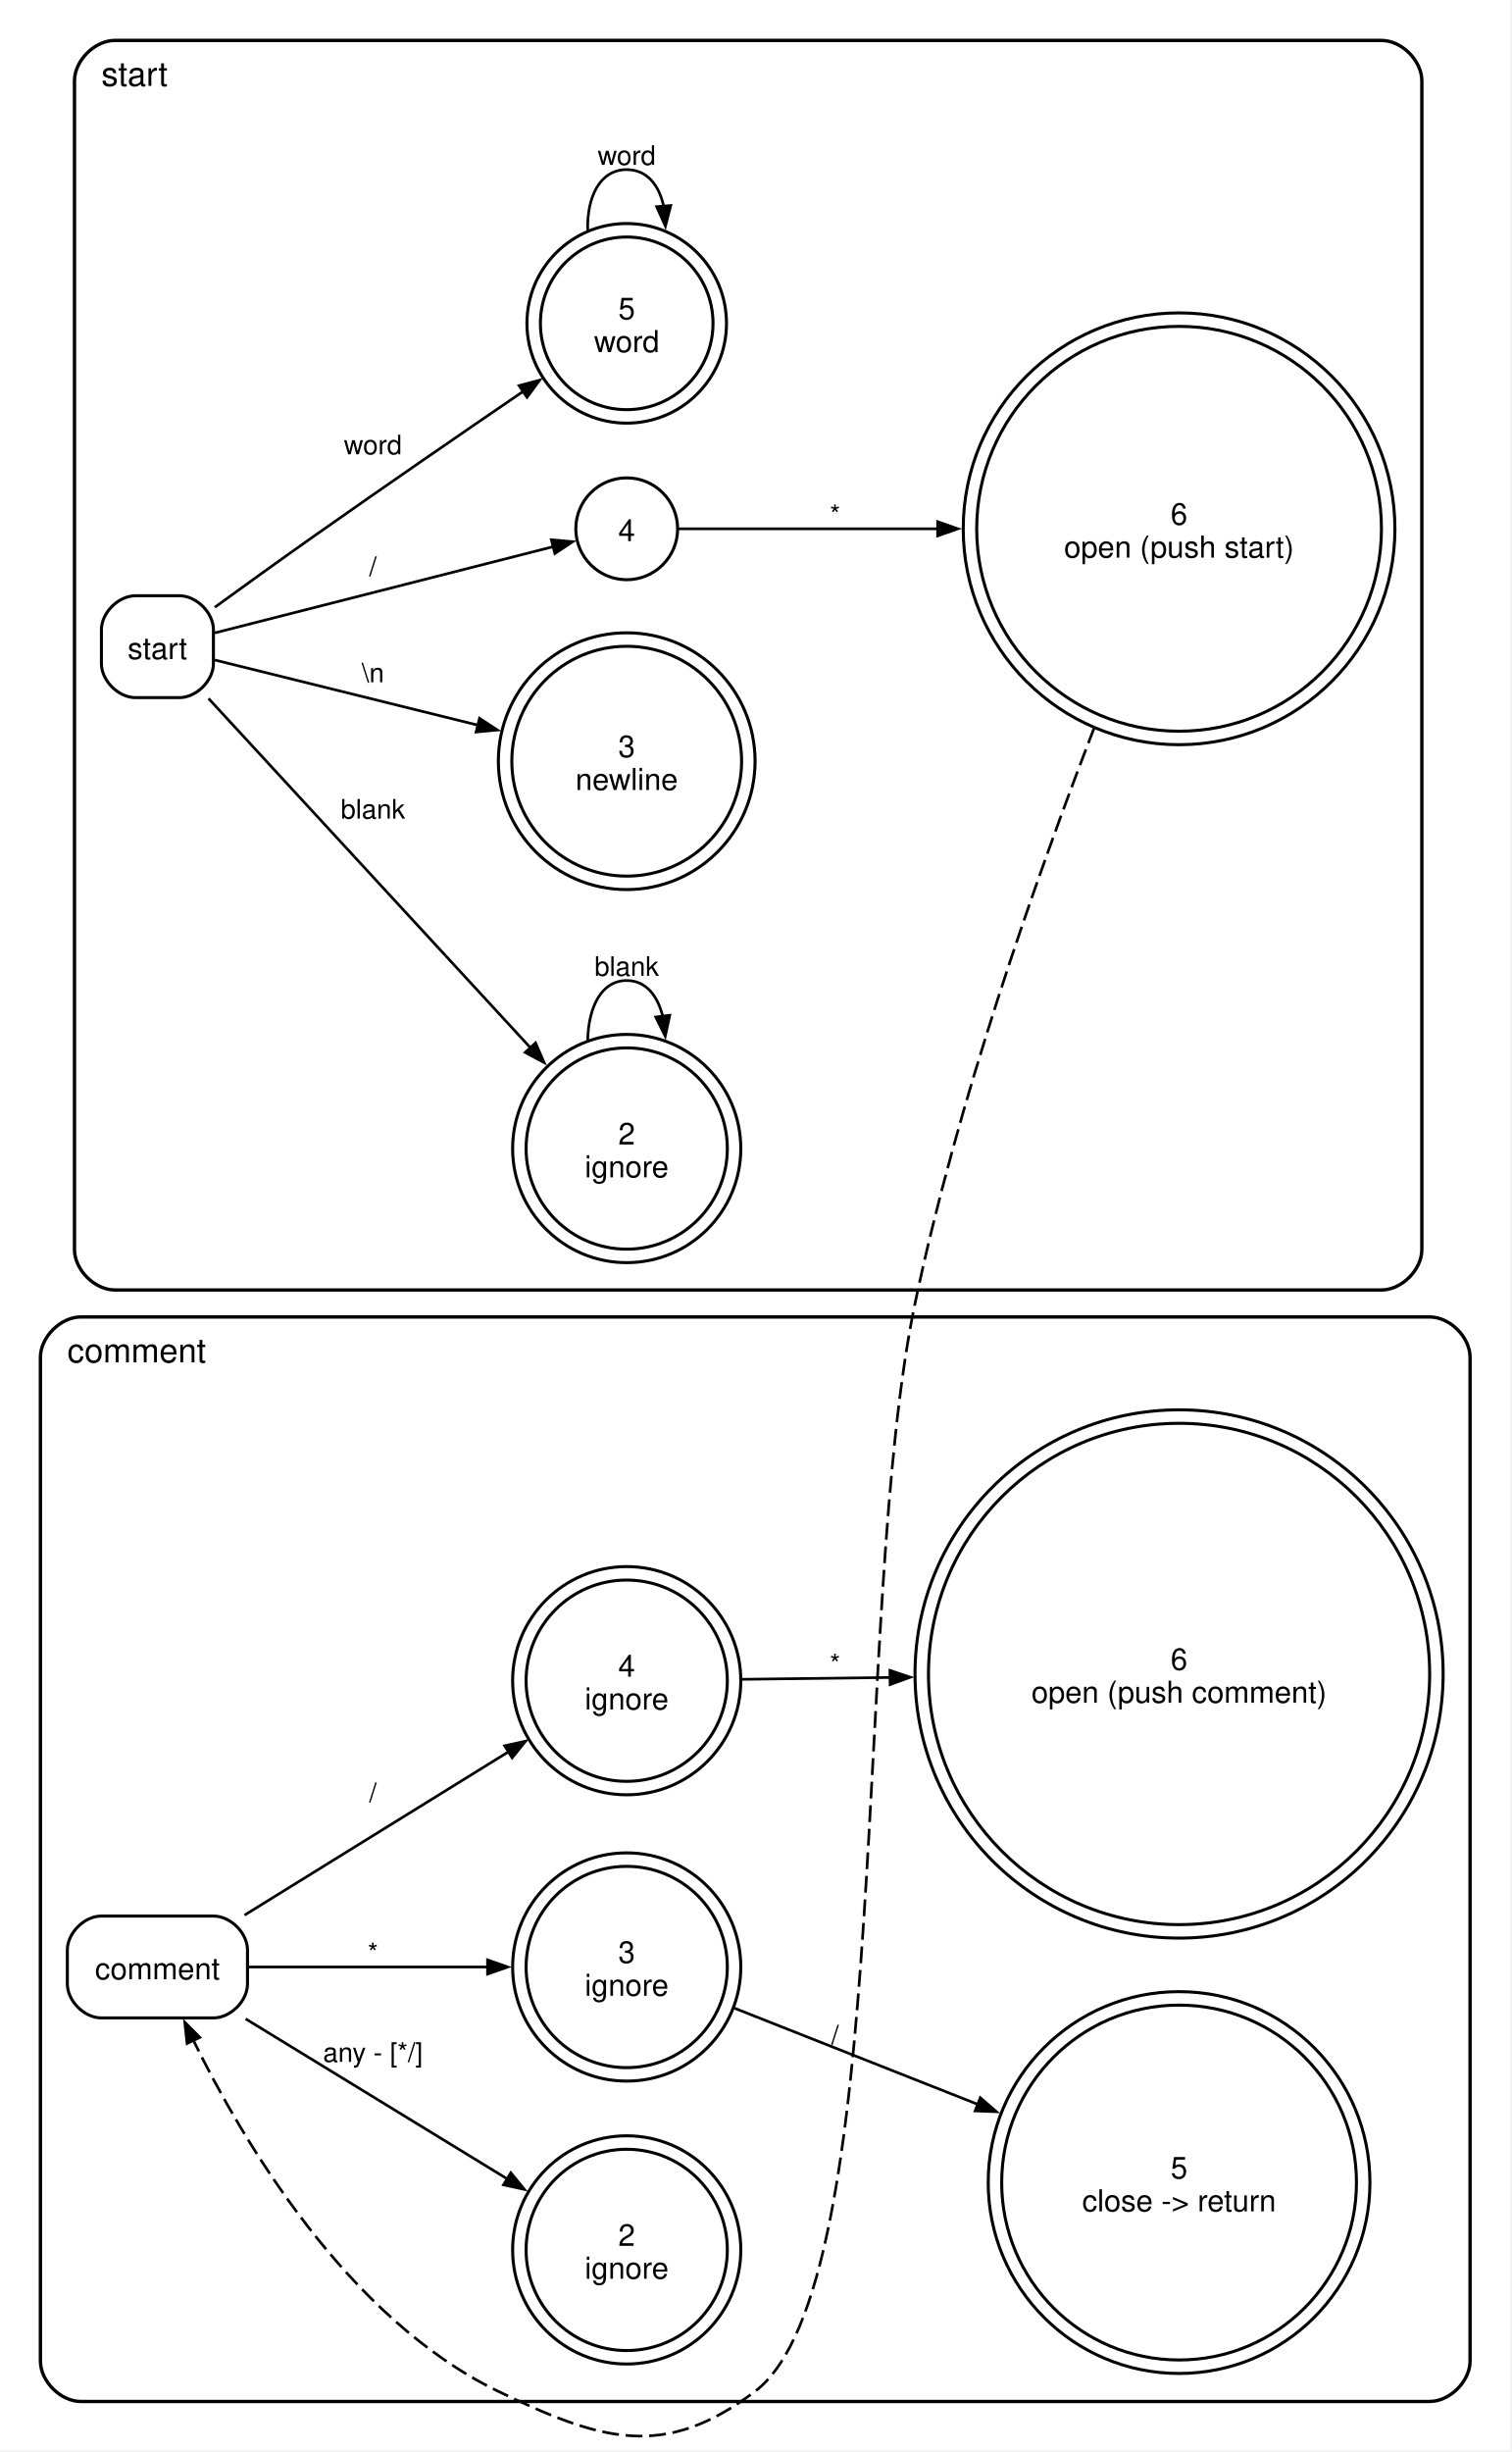
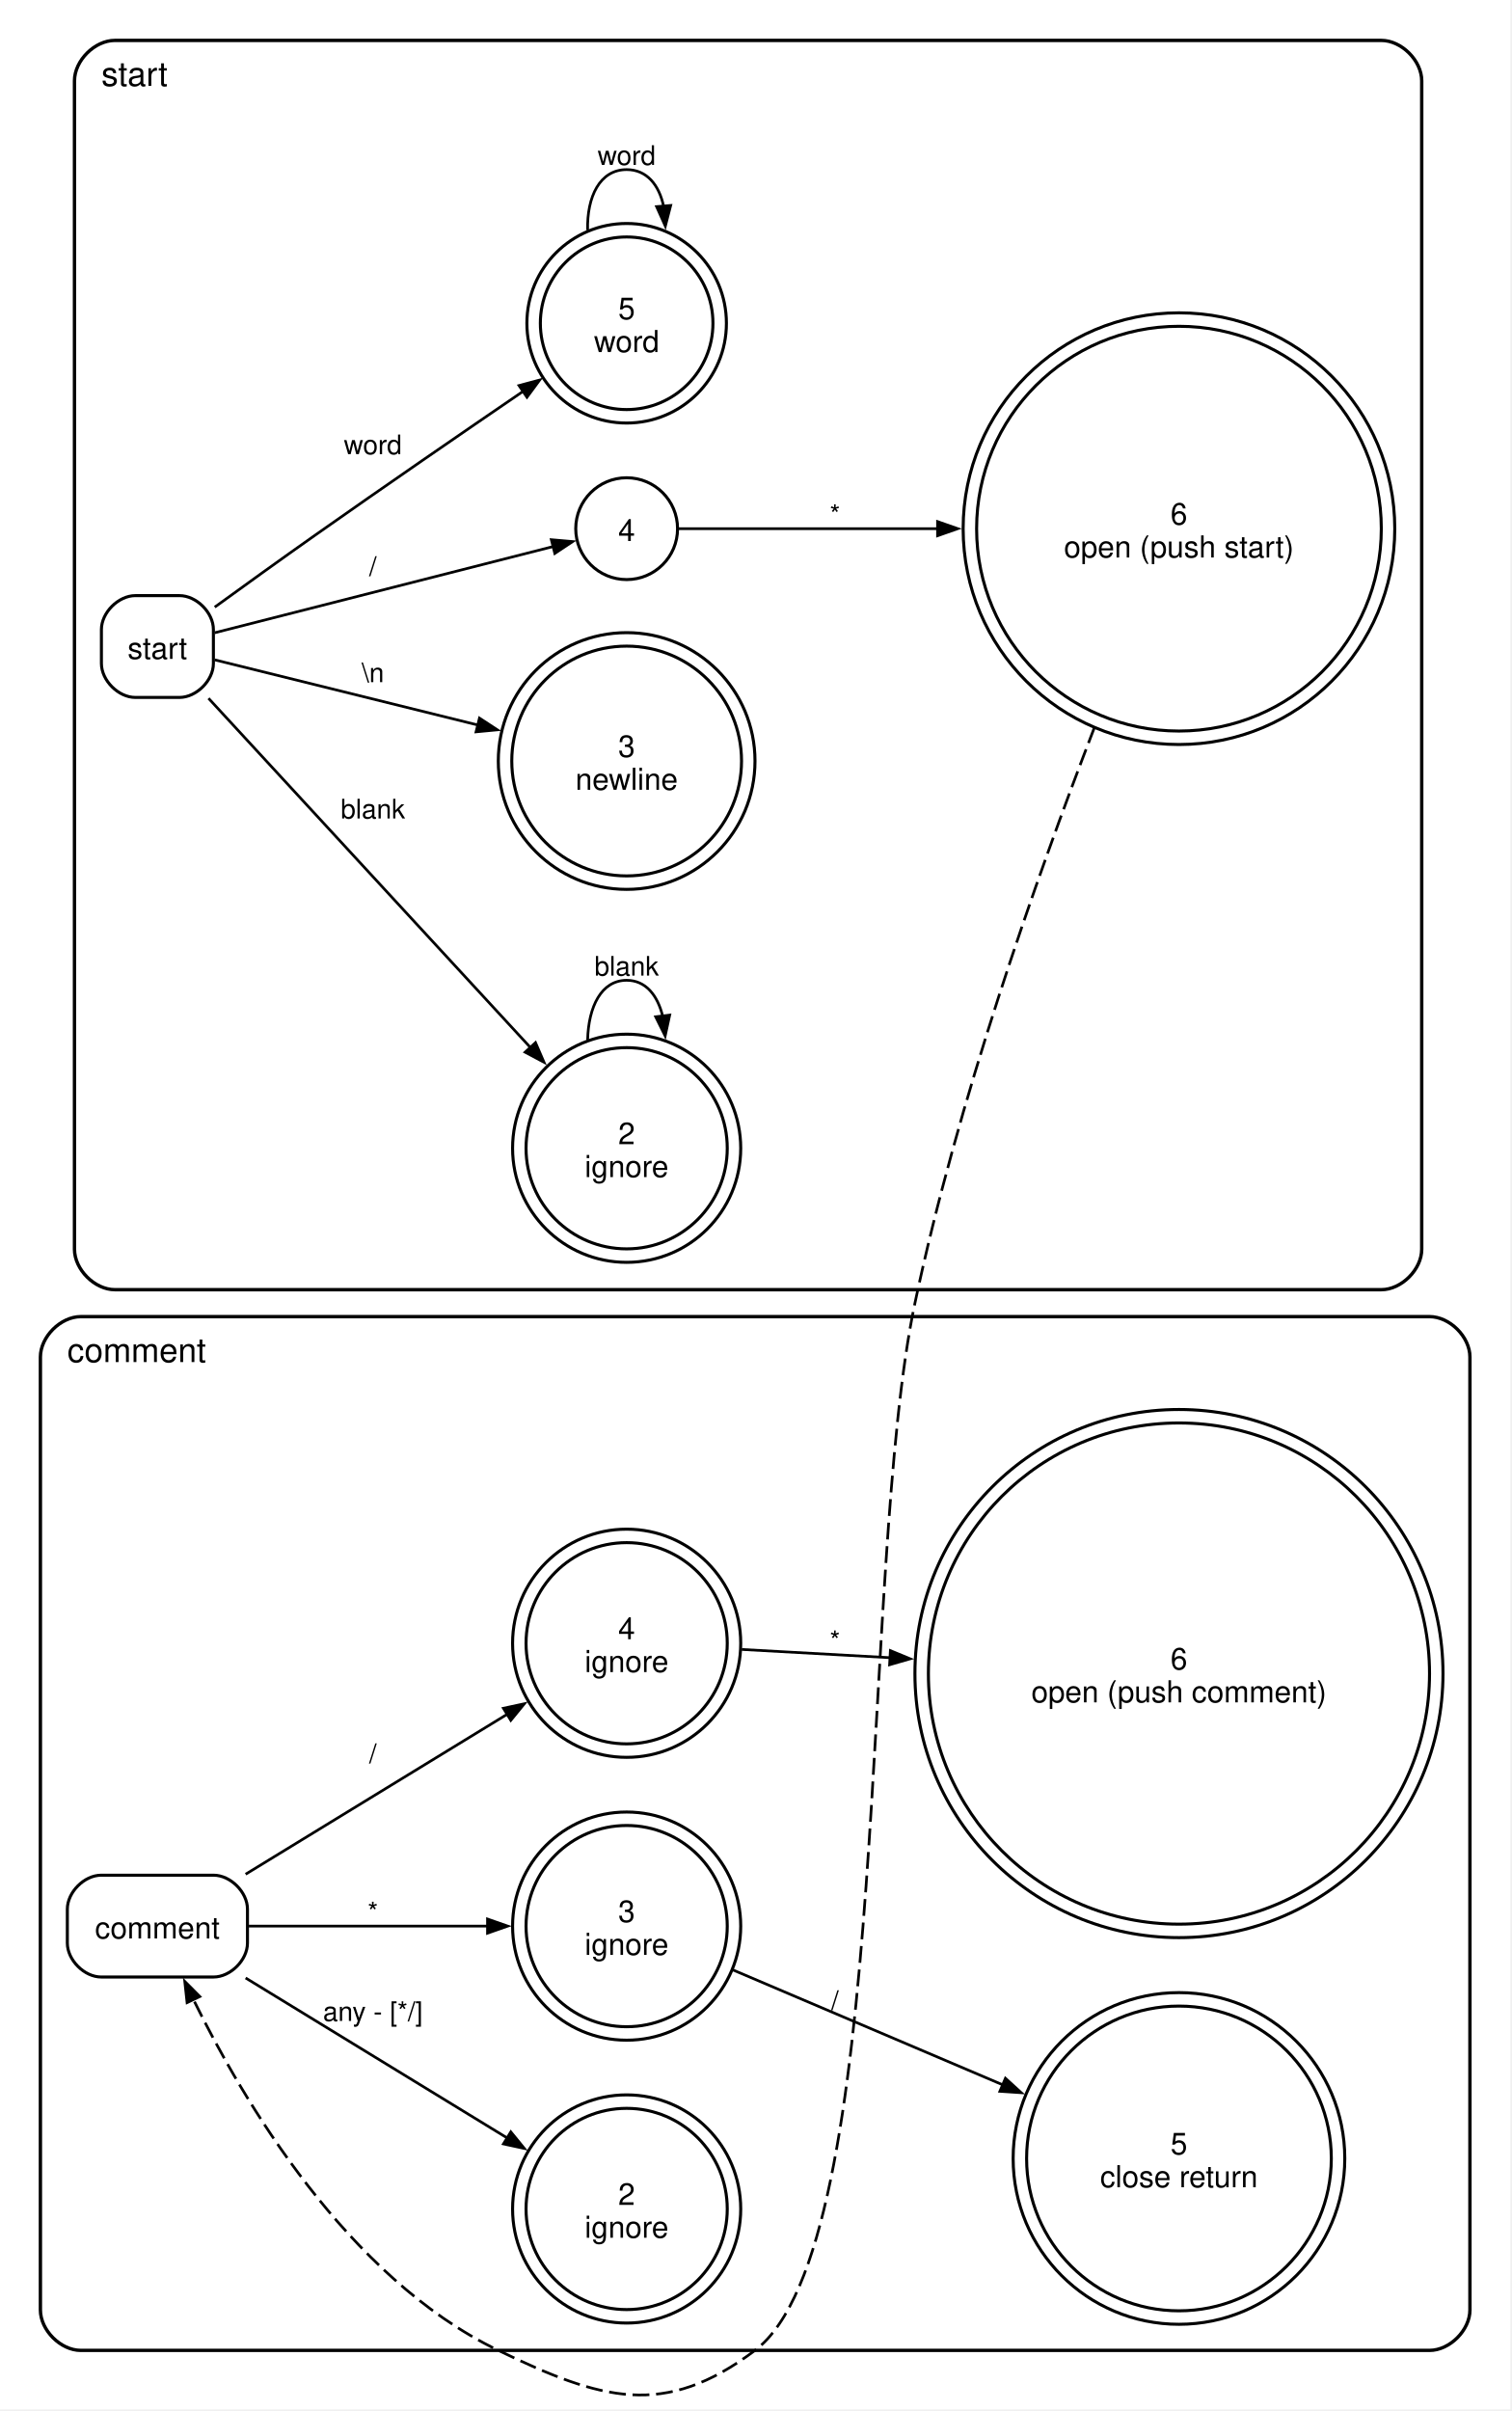
- <svg xmlns="http://www.w3.org/2000/svg" width="449pt" height="728pt" viewBox="0.00 0.00 449.00 728.00">
-   <g id="graph0" class="graph" transform="scale(1 1) rotate(0) translate(4 723.55)">
-     <polygon fill="white" stroke="none" points="-4,4 -4,-723.55 444.58,-723.55 444.58,4 -4,4" />
+ <svg xmlns="http://www.w3.org/2000/svg" width="449pt" height="716pt" viewBox="0.00 0.00 449.00 716.00">
+   <g id="graph0" class="graph" transform="scale(1 1) rotate(0) translate(4 711.52)">
+     <polygon fill="white" stroke="none" points="-4,4 -4,-711.52 444.58,-711.52 444.58,4 -4,4" />
    <g id="clust1" class="cluster group">
-       <path fill="none" stroke="black" d="M30.12,-340.55C30.12,-340.55 406.26,-340.55 406.26,-340.55 412.26,-340.55 418.26,-346.55 418.26,-352.55 418.26,-352.55 418.26,-699.55 418.26,-699.55 418.26,-705.55 412.26,-711.55 406.26,-711.55 406.26,-711.55 30.12,-711.55 30.12,-711.55 24.12,-711.55 18.12,-705.55 18.12,-699.55 18.12,-699.55 18.12,-352.55 18.12,-352.55 18.12,-346.55 24.12,-340.55 30.12,-340.55" />
-       <text xml:space="preserve" text-anchor="start" x="26.12" y="-698.05" font-family="Helvetica,sans-Serif" font-size="10.00">start</text>
+       <path fill="none" stroke="black" d="M30.12,-328.52C30.12,-328.52 406.26,-328.52 406.26,-328.52 412.26,-328.52 418.26,-334.52 418.26,-340.52 418.26,-340.52 418.26,-687.52 418.26,-687.52 418.26,-693.52 412.26,-699.52 406.26,-699.52 406.26,-699.52 30.12,-699.52 30.12,-699.52 24.12,-699.52 18.12,-693.52 18.12,-687.52 18.12,-687.52 18.12,-340.52 18.12,-340.52 18.12,-334.52 24.12,-328.52 30.12,-328.52" />
+       <text xml:space="preserve" text-anchor="start" x="26.12" y="-686.02" font-family="Helvetica,sans-Serif" font-size="10.00">start</text>
    </g>
    <g id="clust2" class="cluster group">
-       <path fill="none" stroke="black" d="M20,-10.55C20,-10.55 420.58,-10.55 420.58,-10.55 426.58,-10.55 432.58,-16.55 432.58,-22.55 432.58,-22.55 432.58,-320.55 432.58,-320.55 432.58,-326.55 426.58,-332.55 420.58,-332.55 420.58,-332.55 20,-332.55 20,-332.55 14,-332.55 8,-326.55 8,-320.55 8,-320.55 8,-22.55 8,-22.55 8,-16.55 14,-10.55 20,-10.55" />
-       <text xml:space="preserve" text-anchor="start" x="16" y="-319.05" font-family="Helvetica,sans-Serif" font-size="10.00">comment</text>
+       <path fill="none" stroke="black" d="M20,-13.52C20,-13.52 420.58,-13.52 420.58,-13.52 426.58,-13.52 432.58,-19.52 432.58,-25.52 432.58,-25.52 432.58,-308.52 432.58,-308.52 432.58,-314.52 426.58,-320.52 420.58,-320.52 420.58,-320.52 20,-320.52 20,-320.52 14,-320.52 8,-314.52 8,-308.52 8,-308.52 8,-25.52 8,-25.52 8,-19.52 14,-13.52 20,-13.52" />
+       <text xml:space="preserve" text-anchor="start" x="16" y="-307.02" font-family="Helvetica,sans-Serif" font-size="10.00">comment</text>
    </g>
    <g id="node1" class="node start">
-       <path fill="none" stroke="black" stroke-width="0.9" d="M49.29,-546.67C49.29,-546.67 36.21,-546.67 36.21,-546.67 31.17,-546.67 26.12,-541.63 26.12,-536.59 26.12,-536.59 26.12,-526.51 26.12,-526.51 26.12,-521.47 31.17,-516.43 36.21,-516.43 36.21,-516.43 49.29,-516.43 49.29,-516.43 54.33,-516.43 59.38,-521.47 59.38,-526.51 59.38,-526.51 59.38,-536.59 59.38,-536.59 59.38,-541.63 54.34,-546.67 49.29,-546.67" />
-       <text xml:space="preserve" text-anchor="middle" x="42.75" y="-527.88" font-family="Helvetica,sans-Serif" font-size="9.00">start</text>
+       <path fill="none" stroke="black" stroke-width="0.9" d="M49.29,-534.64C49.29,-534.64 36.21,-534.64 36.21,-534.64 31.17,-534.64 26.12,-529.6 26.12,-524.56 26.12,-524.56 26.12,-514.48 26.12,-514.48 26.12,-509.44 31.17,-504.4 36.21,-504.4 36.21,-504.4 49.29,-504.4 49.29,-504.4 54.33,-504.4 59.38,-509.44 59.38,-514.48 59.38,-514.48 59.38,-524.56 59.38,-524.56 59.38,-529.6 54.34,-534.64 49.29,-534.64" />
+       <text xml:space="preserve" text-anchor="middle" x="42.75" y="-515.85" font-family="Helvetica,sans-Serif" font-size="9.00">start</text>
    </g>
    <g id="node2" class="node">
-       <ellipse fill="none" stroke="black" stroke-width="0.9" cx="182.12" cy="-382.55" rx="29.88" ry="29.88" />
-       <ellipse fill="none" stroke="black" stroke-width="0.9" cx="182.12" cy="-382.55" rx="33.88" ry="33.88" />
-       <text xml:space="preserve" text-anchor="middle" x="182.12" y="-383.75" font-family="Helvetica,sans-Serif" font-size="9.00">2</text>
-       <text xml:space="preserve" text-anchor="middle" x="182.12" y="-374" font-family="Helvetica,sans-Serif" font-size="9.00">ignore</text>
+       <ellipse fill="none" stroke="black" stroke-width="0.9" cx="182.12" cy="-370.52" rx="29.88" ry="29.88" />
+       <ellipse fill="none" stroke="black" stroke-width="0.9" cx="182.12" cy="-370.52" rx="33.88" ry="33.88" />
+       <text xml:space="preserve" text-anchor="middle" x="182.12" y="-371.72" font-family="Helvetica,sans-Serif" font-size="9.00">2</text>
+       <text xml:space="preserve" text-anchor="middle" x="182.12" y="-361.97" font-family="Helvetica,sans-Serif" font-size="9.00">ignore</text>
    </g>
    <g id="edge1" class="edge">
-       <path fill="none" stroke="black" stroke-width="0.8" d="M57.93,-516.17C80.42,-491.78 124.66,-443.8 153.54,-412.46" />
-       <polygon fill="black" stroke="black" stroke-width="0.8" points="155.05,-413.93 157.57,-408.09 151.96,-411.08 155.05,-413.93" />
-       <text xml:space="preserve" text-anchor="middle" x="106.75" y="-480.51" font-family="Helvetica,sans-Serif" font-size="8.00"> blank </text>
+       <path fill="none" stroke="black" stroke-width="0.8" d="M57.93,-504.14C80.42,-479.75 124.66,-431.77 153.54,-400.43" />
+       <polygon fill="black" stroke="black" stroke-width="0.8" points="155.05,-401.89 157.57,-396.06 151.96,-399.05 155.05,-401.89" />
+       <text xml:space="preserve" text-anchor="middle" x="106.75" y="-468.47" font-family="Helvetica,sans-Serif" font-size="8.00"> blank </text>
    </g>
    <g id="node3" class="node">
-       <ellipse fill="none" stroke="black" stroke-width="0.9" cx="182.12" cy="-497.55" rx="34.12" ry="34.12" />
-       <ellipse fill="none" stroke="black" stroke-width="0.9" cx="182.12" cy="-497.55" rx="38.12" ry="38.12" />
-       <text xml:space="preserve" text-anchor="middle" x="182.12" y="-498.75" font-family="Helvetica,sans-Serif" font-size="9.00">3</text>
-       <text xml:space="preserve" text-anchor="middle" x="182.12" y="-489" font-family="Helvetica,sans-Serif" font-size="9.00">newline</text>
+       <ellipse fill="none" stroke="black" stroke-width="0.9" cx="182.12" cy="-485.52" rx="34.12" ry="34.12" />
+       <ellipse fill="none" stroke="black" stroke-width="0.9" cx="182.12" cy="-485.52" rx="38.12" ry="38.12" />
+       <text xml:space="preserve" text-anchor="middle" x="182.12" y="-486.72" font-family="Helvetica,sans-Serif" font-size="9.00">3</text>
+       <text xml:space="preserve" text-anchor="middle" x="182.12" y="-476.97" font-family="Helvetica,sans-Serif" font-size="9.00">newline</text>
    </g>
    <g id="edge2" class="edge">
-       <path fill="none" stroke="black" stroke-width="0.8" d="M59.78,-527.59C78.81,-522.88 111.33,-514.83 137.92,-508.25" />
-       <polygon fill="black" stroke="black" stroke-width="0.8" points="138.4,-510.29 143.72,-506.81 137.39,-506.21 138.4,-510.29" />
-       <text xml:space="preserve" text-anchor="middle" x="106.75" y="-520.99" font-family="Helvetica,sans-Serif" font-size="8.00"> \n </text>
+       <path fill="none" stroke="black" stroke-width="0.8" d="M59.78,-515.56C78.81,-510.84 111.33,-502.79 137.92,-496.21" />
+       <polygon fill="black" stroke="black" stroke-width="0.8" points="138.4,-498.26 143.72,-494.78 137.39,-494.18 138.4,-498.26" />
+       <text xml:space="preserve" text-anchor="middle" x="106.75" y="-508.95" font-family="Helvetica,sans-Serif" font-size="8.00"> \n </text>
    </g>
    <g id="node4" class="node">
-       <ellipse fill="none" stroke="black" stroke-width="0.9" cx="182.12" cy="-566.55" rx="15.12" ry="15.12" />
-       <text xml:space="preserve" text-anchor="middle" x="182.12" y="-562.88" font-family="Helvetica,sans-Serif" font-size="9.00">4</text>
+       <ellipse fill="none" stroke="black" stroke-width="0.9" cx="182.12" cy="-554.52" rx="15.12" ry="15.12" />
+       <text xml:space="preserve" text-anchor="middle" x="182.12" y="-550.85" font-family="Helvetica,sans-Serif" font-size="9.00">4</text>
    </g>
    <g id="edge3" class="edge">
-       <path fill="none" stroke="black" stroke-width="0.8" d="M59.78,-535.64C84.72,-541.99 132.84,-554.25 160.39,-561.27" />
-       <polygon fill="black" stroke="black" stroke-width="0.8" points="159.75,-563.28 166.08,-562.72 160.78,-559.21 159.75,-563.28" />
-       <text xml:space="preserve" text-anchor="middle" x="106.75" y="-552.55" font-family="Helvetica,sans-Serif" font-size="8.00"> / </text>
+       <path fill="none" stroke="black" stroke-width="0.8" d="M59.78,-523.61C84.72,-529.96 132.84,-542.22 160.39,-549.24" />
+       <polygon fill="black" stroke="black" stroke-width="0.8" points="159.75,-551.24 166.08,-550.69 160.78,-547.17 159.75,-551.24" />
+       <text xml:space="preserve" text-anchor="middle" x="106.75" y="-540.52" font-family="Helvetica,sans-Serif" font-size="8.00"> / </text>
    </g>
    <g id="node5" class="node">
-       <ellipse fill="none" stroke="black" stroke-width="0.9" cx="182.12" cy="-627.55" rx="25.63" ry="25.63" />
-       <ellipse fill="none" stroke="black" stroke-width="0.9" cx="182.12" cy="-627.55" rx="29.63" ry="29.63" />
-       <text xml:space="preserve" text-anchor="middle" x="182.12" y="-628.75" font-family="Helvetica,sans-Serif" font-size="9.00">5</text>
-       <text xml:space="preserve" text-anchor="middle" x="182.12" y="-619" font-family="Helvetica,sans-Serif" font-size="9.00">word</text>
+       <ellipse fill="none" stroke="black" stroke-width="0.9" cx="182.12" cy="-615.52" rx="25.63" ry="25.63" />
+       <ellipse fill="none" stroke="black" stroke-width="0.9" cx="182.12" cy="-615.52" rx="29.63" ry="29.63" />
+       <text xml:space="preserve" text-anchor="middle" x="182.12" y="-616.72" font-family="Helvetica,sans-Serif" font-size="9.00">5</text>
+       <text xml:space="preserve" text-anchor="middle" x="182.12" y="-606.97" font-family="Helvetica,sans-Serif" font-size="9.00">word</text>
    </g>
    <g id="edge4" class="edge">
-       <path fill="none" stroke="black" stroke-width="0.8" d="M59.78,-543.25C68.53,-549.6 79.57,-557.56 89.5,-564.55 110.06,-579.04 133.42,-595.09 151.41,-607.37" />
-       <polygon fill="black" stroke="black" stroke-width="0.8" points="150.15,-609.06 156.29,-610.7 152.51,-605.59 150.15,-609.06" />
-       <text xml:space="preserve" text-anchor="middle" x="106.75" y="-588.67" font-family="Helvetica,sans-Serif" font-size="8.00"> word </text>
+       <path fill="none" stroke="black" stroke-width="0.8" d="M59.78,-531.22C68.53,-537.57 79.57,-545.53 89.5,-552.52 110.06,-567 133.42,-583.06 151.41,-595.34" />
+       <polygon fill="black" stroke="black" stroke-width="0.8" points="150.15,-597.02 156.29,-598.67 152.51,-593.55 150.15,-597.02" />
+       <text xml:space="preserve" text-anchor="middle" x="106.75" y="-576.64" font-family="Helvetica,sans-Serif" font-size="8.00"> word </text>
    </g>
    <g id="edge5" class="edge">
-       <path fill="none" stroke="black" stroke-width="0.8" d="M170.53,-414.69C170.76,-424.63 174.63,-432.43 182.12,-432.43 187.74,-432.43 191.31,-428.04 192.85,-421.66" />
-       <polygon fill="black" stroke="black" stroke-width="0.8" points="194.91,-422.11 193.56,-415.9 190.74,-421.59 194.91,-422.11" />
-       <text xml:space="preserve" text-anchor="middle" x="182.12" y="-433.83" font-family="Helvetica,sans-Serif" font-size="8.00"> blank </text>
+       <path fill="none" stroke="black" stroke-width="0.8" d="M170.53,-402.66C170.76,-412.6 174.63,-420.4 182.12,-420.4 187.74,-420.4 191.31,-416.01 192.85,-409.62" />
+       <polygon fill="black" stroke="black" stroke-width="0.8" points="194.91,-410.08 193.56,-403.86 190.74,-409.56 194.91,-410.08" />
+       <text xml:space="preserve" text-anchor="middle" x="182.12" y="-421.8" font-family="Helvetica,sans-Serif" font-size="8.00"> blank </text>
    </g>
    <g id="node6" class="node">
-       <ellipse fill="none" stroke="black" stroke-width="0.9" cx="346.16" cy="-566.55" rx="60.1" ry="60.1" />
-       <ellipse fill="none" stroke="black" stroke-width="0.9" cx="346.16" cy="-566.55" rx="64.1" ry="64.1" />
-       <text xml:space="preserve" text-anchor="middle" x="346.16" y="-567.75" font-family="Helvetica,sans-Serif" font-size="9.00">6</text>
-       <text xml:space="preserve" text-anchor="middle" x="346.16" y="-558" font-family="Helvetica,sans-Serif" font-size="9.00">open (push start)</text>
+       <ellipse fill="none" stroke="black" stroke-width="0.9" cx="346.16" cy="-554.52" rx="60.1" ry="60.1" />
+       <ellipse fill="none" stroke="black" stroke-width="0.9" cx="346.16" cy="-554.52" rx="64.1" ry="64.1" />
+       <text xml:space="preserve" text-anchor="middle" x="346.16" y="-555.72" font-family="Helvetica,sans-Serif" font-size="9.00">6</text>
+       <text xml:space="preserve" text-anchor="middle" x="346.16" y="-545.97" font-family="Helvetica,sans-Serif" font-size="9.00">open (push start)</text>
    </g>
    <g id="edge6" class="edge">
-       <path fill="none" stroke="black" stroke-width="0.8" d="M197.5,-566.55C214.99,-566.55 245.79,-566.55 274.75,-566.55" />
-       <polygon fill="black" stroke="black" stroke-width="0.8" points="274.46,-568.65 280.46,-566.55 274.46,-564.45 274.46,-568.65" />
-       <text xml:space="preserve" text-anchor="middle" x="243.99" y="-567.95" font-family="Helvetica,sans-Serif" font-size="8.00"> * </text>
+       <path fill="none" stroke="black" stroke-width="0.8" d="M197.5,-554.52C214.99,-554.52 245.79,-554.52 274.75,-554.52" />
+       <polygon fill="black" stroke="black" stroke-width="0.8" points="274.46,-556.62 280.46,-554.52 274.46,-552.42 274.46,-556.62" />
+       <text xml:space="preserve" text-anchor="middle" x="243.99" y="-555.92" font-family="Helvetica,sans-Serif" font-size="8.00"> * </text>
    </g>
    <g id="edge7" class="edge">
-       <path fill="none" stroke="black" stroke-width="0.8" d="M170.53,-655.18C170.28,-665.1 174.14,-673.19 182.12,-673.19 188.1,-673.19 191.77,-668.64 193.12,-662.18" />
-       <polygon fill="black" stroke="black" stroke-width="0.8" points="195.2,-662.54 193.61,-656.38 191.01,-662.19 195.2,-662.54" />
-       <text xml:space="preserve" text-anchor="middle" x="182.12" y="-674.59" font-family="Helvetica,sans-Serif" font-size="8.00"> word </text>
+       <path fill="none" stroke="black" stroke-width="0.8" d="M170.53,-643.15C170.28,-653.07 174.14,-661.15 182.12,-661.15 188.1,-661.15 191.77,-656.61 193.12,-650.15" />
+       <polygon fill="black" stroke="black" stroke-width="0.8" points="195.2,-650.51 193.61,-644.35 191.01,-650.16 195.2,-650.51" />
+       <text xml:space="preserve" text-anchor="middle" x="182.12" y="-662.55" font-family="Helvetica,sans-Serif" font-size="8.00"> word </text>
    </g>
    <g id="node7" class="node start">
-       <path fill="none" stroke="black" stroke-width="0.9" d="M59.42,-154.67C59.42,-154.67 26.08,-154.67 26.08,-154.67 21.04,-154.67 16,-149.63 16,-144.59 16,-144.59 16,-134.51 16,-134.51 16,-129.47 21.04,-124.43 26.08,-124.43 26.08,-124.43 59.42,-124.43 59.42,-124.43 64.46,-124.43 69.5,-129.47 69.5,-134.51 69.5,-134.51 69.5,-144.59 69.5,-144.59 69.5,-149.63 64.46,-154.67 59.42,-154.67" />
-       <text xml:space="preserve" text-anchor="middle" x="42.75" y="-135.88" font-family="Helvetica,sans-Serif" font-size="9.00">comment</text>
+       <path fill="none" stroke="black" stroke-width="0.9" d="M59.42,-154.64C59.42,-154.64 26.08,-154.64 26.08,-154.64 21.04,-154.64 16,-149.6 16,-144.56 16,-144.56 16,-134.48 16,-134.48 16,-129.44 21.04,-124.4 26.08,-124.4 26.08,-124.4 59.42,-124.4 59.42,-124.4 64.46,-124.4 69.5,-129.44 69.5,-134.48 69.5,-134.48 69.5,-144.56 69.5,-144.56 69.5,-149.6 64.46,-154.64 59.42,-154.64" />
+       <text xml:space="preserve" text-anchor="middle" x="42.75" y="-135.85" font-family="Helvetica,sans-Serif" font-size="9.00">comment</text>
    </g>
    <g id="edge13" class="edge hands">
-       <path fill="none" stroke="black" stroke-width="0.8" stroke-dasharray="5,2" d="M321,-507.58C303.29,-461.74 280.23,-396.14 267.74,-336.55 248.94,-246.93 261.74,-45.01 220.24,-13.55 193.23,6.91 174.52,1.16 144,-13.55 99.06,-35.23 68.05,-87.94 53.39,-117.86" />
-       <polygon fill="black" stroke="black" stroke-width="0.8" points="51.56,-116.83 50.87,-123.15 55.35,-118.64 51.56,-116.83" />
+       <path fill="none" stroke="black" stroke-width="0.8" stroke-dasharray="5,2" d="M321.07,-495.53C303.39,-449.68 280.35,-384.08 267.74,-324.52 251.16,-246.26 261.43,-44.57 220.24,-13.52 193.18,6.87 174.52,1.2 144,-13.52 99.06,-35.2 68.05,-87.9 53.39,-117.83" />
+       <polygon fill="black" stroke="black" stroke-width="0.8" points="51.56,-116.79 50.87,-123.11 55.35,-118.6 51.56,-116.79" />
    </g>
    <g id="node8" class="node">
-       <ellipse fill="none" stroke="black" stroke-width="0.9" cx="182.12" cy="-55.55" rx="29.88" ry="29.88" />
-       <ellipse fill="none" stroke="black" stroke-width="0.9" cx="182.12" cy="-55.55" rx="33.88" ry="33.88" />
-       <text xml:space="preserve" text-anchor="middle" x="182.12" y="-56.75" font-family="Helvetica,sans-Serif" font-size="9.00">2</text>
-       <text xml:space="preserve" text-anchor="middle" x="182.12" y="-47" font-family="Helvetica,sans-Serif" font-size="9.00">ignore</text>
+       <ellipse fill="none" stroke="black" stroke-width="0.9" cx="182.12" cy="-55.52" rx="29.88" ry="29.88" />
+       <ellipse fill="none" stroke="black" stroke-width="0.9" cx="182.12" cy="-55.52" rx="33.88" ry="33.88" />
+       <text xml:space="preserve" text-anchor="middle" x="182.12" y="-56.72" font-family="Helvetica,sans-Serif" font-size="9.00">2</text>
+       <text xml:space="preserve" text-anchor="middle" x="182.12" y="-46.97" font-family="Helvetica,sans-Serif" font-size="9.00">ignore</text>
    </g>
    <g id="edge8" class="edge">
-       <path fill="none" stroke="black" stroke-width="0.8" d="M68.95,-124.15C90.79,-110.79 122.62,-91.33 146.79,-76.54" />
-       <polygon fill="black" stroke="black" stroke-width="0.8" points="147.71,-78.45 151.73,-73.52 145.52,-74.86 147.71,-78.45" />
-       <text xml:space="preserve" text-anchor="middle" x="106.75" y="-111.39" font-family="Helvetica,sans-Serif" font-size="8.00"> any - [*/] </text>
+       <path fill="none" stroke="black" stroke-width="0.8" d="M68.95,-124.12C90.79,-110.75 122.62,-91.29 146.79,-76.51" />
+       <polygon fill="black" stroke="black" stroke-width="0.8" points="147.71,-78.41 151.73,-73.49 145.52,-74.83 147.71,-78.41" />
+       <text xml:space="preserve" text-anchor="middle" x="106.75" y="-111.35" font-family="Helvetica,sans-Serif" font-size="8.00"> any - [*/] </text>
    </g>
    <g id="node9" class="node">
-       <ellipse fill="none" stroke="black" stroke-width="0.9" cx="182.12" cy="-139.55" rx="29.88" ry="29.88" />
-       <ellipse fill="none" stroke="black" stroke-width="0.9" cx="182.12" cy="-139.55" rx="33.88" ry="33.88" />
-       <text xml:space="preserve" text-anchor="middle" x="182.12" y="-140.75" font-family="Helvetica,sans-Serif" font-size="9.00">3</text>
-       <text xml:space="preserve" text-anchor="middle" x="182.12" y="-131" font-family="Helvetica,sans-Serif" font-size="9.00">ignore</text>
+       <ellipse fill="none" stroke="black" stroke-width="0.9" cx="182.12" cy="-139.52" rx="29.88" ry="29.88" />
+       <ellipse fill="none" stroke="black" stroke-width="0.9" cx="182.12" cy="-139.52" rx="33.88" ry="33.88" />
+       <text xml:space="preserve" text-anchor="middle" x="182.12" y="-140.72" font-family="Helvetica,sans-Serif" font-size="9.00">3</text>
+       <text xml:space="preserve" text-anchor="middle" x="182.12" y="-130.97" font-family="Helvetica,sans-Serif" font-size="9.00">ignore</text>
    </g>
    <g id="edge9" class="edge">
-       <path fill="none" stroke="black" stroke-width="0.8" d="M69.91,-139.55C90.02,-139.55 118.14,-139.55 141.07,-139.55" />
-       <polygon fill="black" stroke="black" stroke-width="0.8" points="140.79,-141.65 146.79,-139.55 140.79,-137.45 140.79,-141.65" />
-       <text xml:space="preserve" text-anchor="middle" x="106.75" y="-140.95" font-family="Helvetica,sans-Serif" font-size="8.00"> * </text>
+       <path fill="none" stroke="black" stroke-width="0.8" d="M69.91,-139.52C90.02,-139.52 118.14,-139.52 141.07,-139.52" />
+       <polygon fill="black" stroke="black" stroke-width="0.8" points="140.79,-141.62 146.79,-139.52 140.79,-137.42 140.79,-141.62" />
+       <text xml:space="preserve" text-anchor="middle" x="106.75" y="-140.92" font-family="Helvetica,sans-Serif" font-size="8.00"> * </text>
    </g>
    <g id="node10" class="node">
-       <ellipse fill="none" stroke="black" stroke-width="0.9" cx="182.12" cy="-224.55" rx="29.88" ry="29.88" />
-       <ellipse fill="none" stroke="black" stroke-width="0.9" cx="182.12" cy="-224.55" rx="33.88" ry="33.88" />
-       <text xml:space="preserve" text-anchor="middle" x="182.12" y="-225.75" font-family="Helvetica,sans-Serif" font-size="9.00">4</text>
-       <text xml:space="preserve" text-anchor="middle" x="182.12" y="-216" font-family="Helvetica,sans-Serif" font-size="9.00">ignore</text>
+       <ellipse fill="none" stroke="black" stroke-width="0.9" cx="182.12" cy="-223.52" rx="29.88" ry="29.88" />
+       <ellipse fill="none" stroke="black" stroke-width="0.9" cx="182.12" cy="-223.52" rx="33.88" ry="33.88" />
+       <text xml:space="preserve" text-anchor="middle" x="182.12" y="-224.72" font-family="Helvetica,sans-Serif" font-size="9.00">4</text>
+       <text xml:space="preserve" text-anchor="middle" x="182.12" y="-214.97" font-family="Helvetica,sans-Serif" font-size="9.00">ignore</text>
    </g>
    <g id="edge10" class="edge">
-       <path fill="none" stroke="black" stroke-width="0.8" d="M68.63,-154.95C90.58,-168.53 122.78,-188.46 147.11,-203.51" />
-       <polygon fill="black" stroke="black" stroke-width="0.8" points="145.88,-205.22 152.09,-206.59 148.09,-201.65 145.88,-205.22" />
-       <text xml:space="preserve" text-anchor="middle" x="106.75" y="-188.54" font-family="Helvetica,sans-Serif" font-size="8.00"> / </text>
+       <path fill="none" stroke="black" stroke-width="0.8" d="M68.95,-154.93C90.79,-168.29 122.62,-187.75 146.79,-202.53" />
+       <polygon fill="black" stroke="black" stroke-width="0.8" points="145.52,-204.21 151.73,-205.55 147.71,-200.63 145.52,-204.21" />
+       <text xml:space="preserve" text-anchor="middle" x="106.75" y="-187.95" font-family="Helvetica,sans-Serif" font-size="8.00"> / </text>
    </g>
    <g id="node11" class="node">
-       <ellipse fill="none" stroke="black" stroke-width="0.9" cx="346.16" cy="-75.55" rx="52.68" ry="52.68" />
-       <ellipse fill="none" stroke="black" stroke-width="0.9" cx="346.16" cy="-75.55" rx="56.68" ry="56.68" />
-       <text xml:space="preserve" text-anchor="middle" x="346.16" y="-76.75" font-family="Helvetica,sans-Serif" font-size="9.00">5</text>
-       <text xml:space="preserve" text-anchor="middle" x="346.16" y="-67" font-family="Helvetica,sans-Serif" font-size="9.00">close -&gt; return</text>
+       <ellipse fill="none" stroke="black" stroke-width="0.9" cx="346.16" cy="-70.52" rx="45.25" ry="45.25" />
+       <ellipse fill="none" stroke="black" stroke-width="0.9" cx="346.16" cy="-70.52" rx="49.25" ry="49.25" />
+       <text xml:space="preserve" text-anchor="middle" x="346.16" y="-71.72" font-family="Helvetica,sans-Serif" font-size="9.00">5</text>
+       <text xml:space="preserve" text-anchor="middle" x="346.16" y="-61.97" font-family="Helvetica,sans-Serif" font-size="9.00">close return</text>
    </g>
    <g id="edge11" class="edge">
-       <path fill="none" stroke="black" stroke-width="0.8" d="M213.98,-127.37C234.46,-119.28 262,-108.4 286.55,-98.7" />
-       <polygon fill="black" stroke="black" stroke-width="0.8" points="287.12,-100.74 291.93,-96.58 285.58,-96.83 287.12,-100.74" />
-       <text xml:space="preserve" text-anchor="middle" x="243.99" y="-116.57" font-family="Helvetica,sans-Serif" font-size="8.00"> / </text>
+       <path fill="none" stroke="black" stroke-width="0.8" d="M213.6,-126.54C236.16,-116.93 267.44,-103.62 293.83,-92.38" />
+       <polygon fill="black" stroke="black" stroke-width="0.8" points="294.62,-94.33 299.32,-90.04 292.97,-90.46 294.62,-94.33" />
+       <text xml:space="preserve" text-anchor="middle" x="243.99" y="-114.63" font-family="Helvetica,sans-Serif" font-size="8.00"> / </text>
    </g>
    <g id="node12" class="node">
-       <ellipse fill="none" stroke="black" stroke-width="0.9" cx="346.16" cy="-226.55" rx="74.42" ry="74.42" />
-       <ellipse fill="none" stroke="black" stroke-width="0.9" cx="346.16" cy="-226.55" rx="78.42" ry="78.42" />
-       <text xml:space="preserve" text-anchor="middle" x="346.16" y="-227.75" font-family="Helvetica,sans-Serif" font-size="9.00">6</text>
-       <text xml:space="preserve" text-anchor="middle" x="346.16" y="-218" font-family="Helvetica,sans-Serif" font-size="9.00">open (push comment)</text>
+       <ellipse fill="none" stroke="black" stroke-width="0.9" cx="346.16" cy="-214.52" rx="74.42" ry="74.42" />
+       <ellipse fill="none" stroke="black" stroke-width="0.9" cx="346.16" cy="-214.52" rx="78.42" ry="78.42" />
+       <text xml:space="preserve" text-anchor="middle" x="346.16" y="-215.72" font-family="Helvetica,sans-Serif" font-size="9.00">6</text>
+       <text xml:space="preserve" text-anchor="middle" x="346.16" y="-205.97" font-family="Helvetica,sans-Serif" font-size="9.00">open (push comment)</text>
    </g>
    <g id="edge12" class="edge">
-       <path fill="none" stroke="black" stroke-width="0.8" d="M216.3,-224.96C229.23,-225.12 244.69,-225.31 260.34,-225.51" />
-       <polygon fill="black" stroke="black" stroke-width="0.8" points="260.29,-227.61 266.32,-225.58 260.35,-223.41 260.29,-227.61" />
-       <text xml:space="preserve" text-anchor="middle" x="243.99" y="-226.72" font-family="Helvetica,sans-Serif" font-size="8.00"> * </text>
+       <path fill="none" stroke="black" stroke-width="0.8" d="M216.3,-221.68C229.23,-220.96 244.69,-220.1 260.34,-219.23" />
+       <polygon fill="black" stroke="black" stroke-width="0.8" points="260.45,-221.33 266.32,-218.9 260.21,-217.14 260.45,-221.33" />
+       <text xml:space="preserve" text-anchor="middle" x="243.99" y="-221.49" font-family="Helvetica,sans-Serif" font-size="8.00"> * </text>
    </g>
  </g>
</svg>
